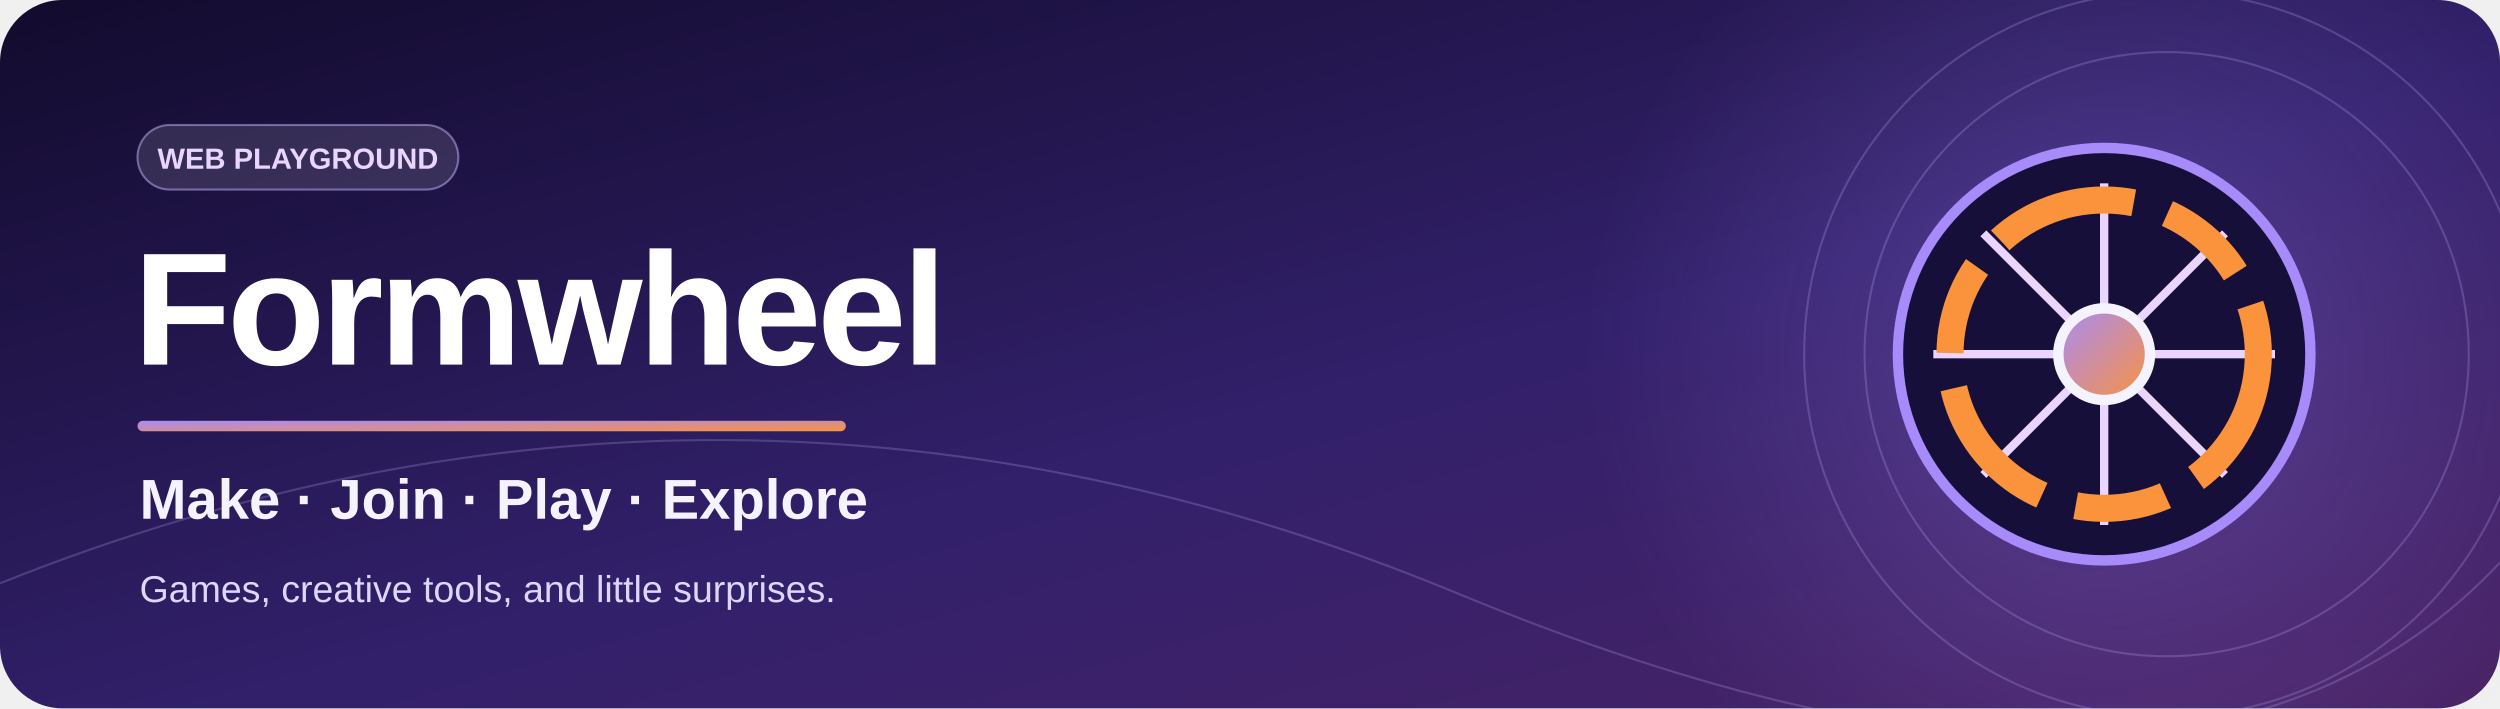
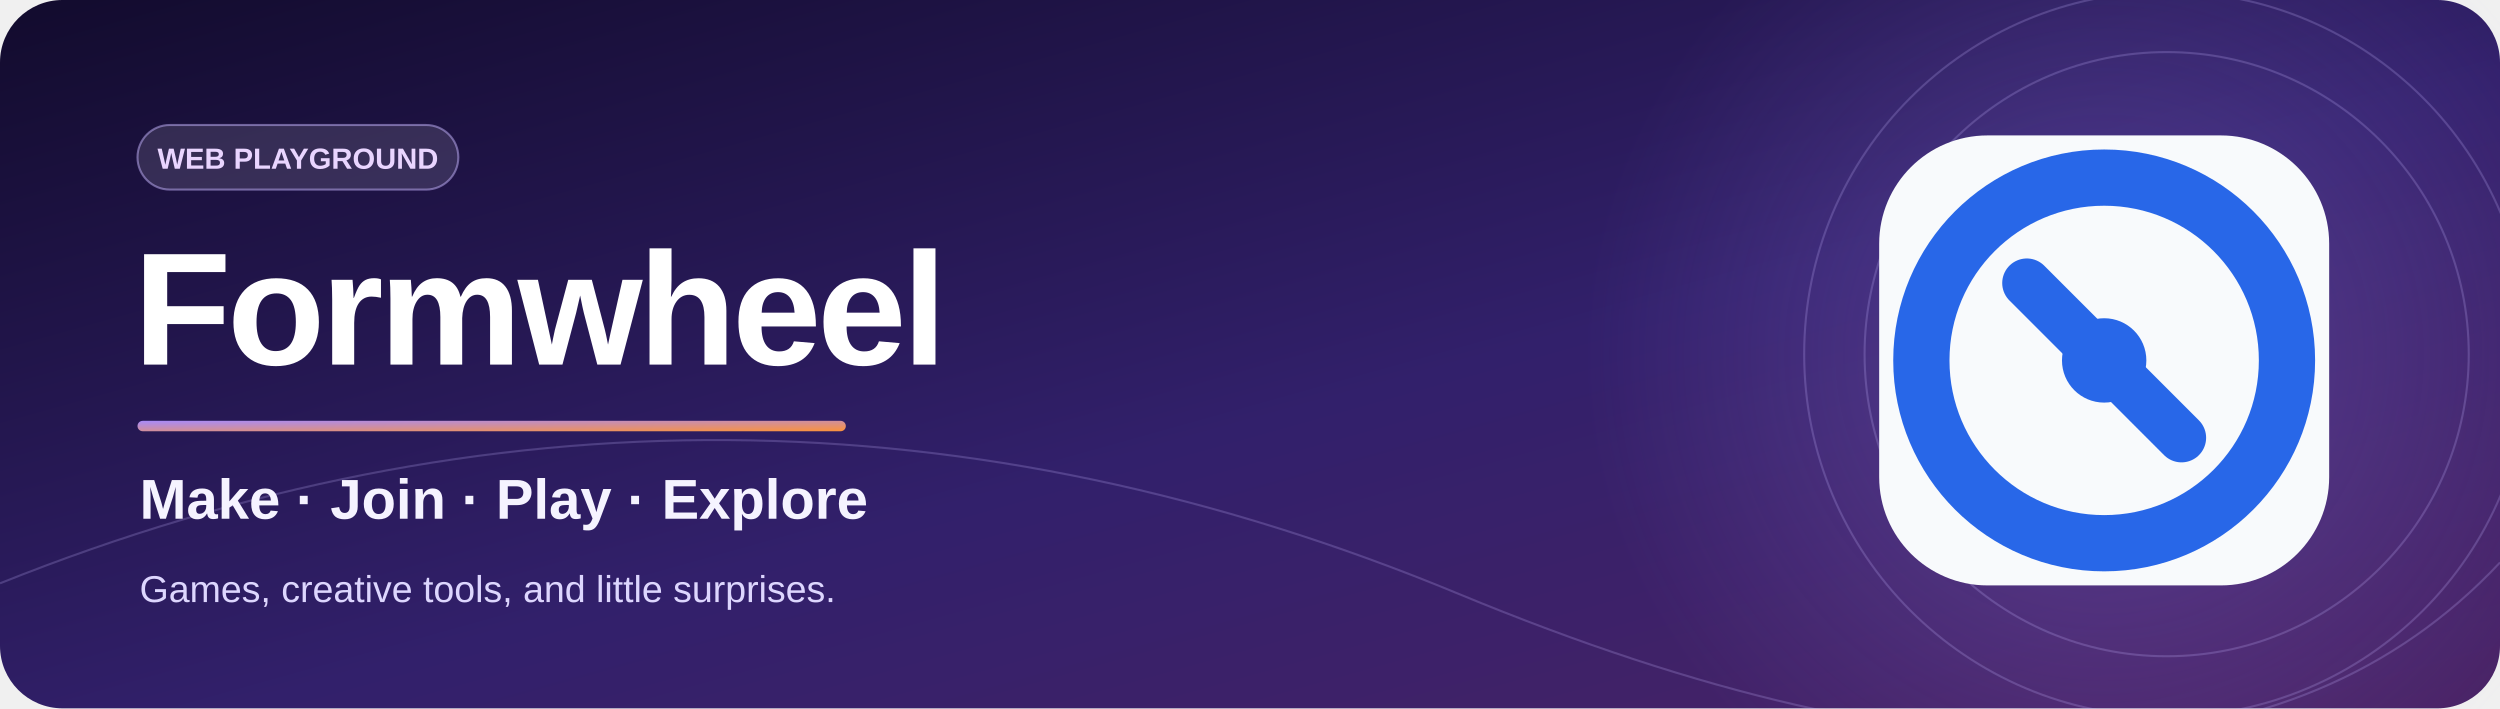
<svg xmlns="http://www.w3.org/2000/svg" width="1200" height="340" viewBox="0 0 1200 340" role="img" aria-labelledby="title desc">
  <defs>
    <linearGradient id="bg" x1="0" y1="0" x2="1" y2="1">
      <stop stop-color="#120B2D" />
      <stop offset=".55" stop-color="#32206B" />
      <stop offset="1" stop-color="#4A2366" />
    </linearGradient>
    <linearGradient id="accent" x1="0" y1="0" x2="1" y2="1">
      <stop stop-color="#A78BFA" />
      <stop offset="1" stop-color="#FB923C" />
    </linearGradient>
    <radialGradient id="glow">
      <stop stop-color="#A78BFA" stop-opacity=".28" />
      <stop offset="1" stop-color="#A78BFA" stop-opacity="0" />
    </radialGradient>
  </defs>
  <rect width="1200" height="340" rx="30" fill="url(#bg)" />
  <circle cx="1010" cy="170" r="250" fill="url(#glow)" />
  <g opacity=".23" fill="none" stroke="#C4B5FD">
    <circle cx="1040" cy="170" r="145" />
    <circle cx="1040" cy="170" r="174" />
    <path d="M0 280Q350 140 700 285T1200 270" />
  </g>
-   <g transform="translate(1010 170)">
-     <circle r="99" fill="#160F39" stroke="#A78BFA" stroke-width="5" />
-     <g stroke="#E9D5FF" stroke-width="4">
-       <path d="M0 -82V82M-82 0H82M-58 -58L58 58M58 -58L-58 58" />
+   <g transform="translate(902 65)">
+     <rect x="0" y="0" width="216" height="216" rx="52" fill="#F8FAFC" />
+     <g transform="translate(0 0) scale(3.375)">
+       <circle cx="32" cy="32" r="26" fill="none" stroke="#2867e8" stroke-width="8" />
+       <circle cx="32" cy="32" r="6" fill="#2867e8" />
+       <path d="M21 21 L43 43" fill="none" stroke="#2867e8" stroke-width="7" stroke-linecap="round" />
    </g>
-     <circle r="74" fill="none" stroke="#FB923C" stroke-width="13" stroke-dasharray="69 17 44 17 69 17 44 17 69 17 44 17" />
-     <circle r="22" fill="url(#accent)" stroke="#F5F3FF" stroke-width="5" />
  </g>
  <rect x="66" y="60" width="154" height="31" rx="15.5" fill="#FFFFFF" fill-opacity=".12" stroke="#C4B5FD" stroke-opacity=".5" />
  <text x="143" y="81" font-family="Arial,sans-serif" font-size="14" font-weight="700" text-anchor="middle" fill="#E9D5FF">WEB PLAYGROUND</text>
  <text x="64" y="175" font-family="Arial,sans-serif" font-size="77" font-weight="800" letter-spacing="-2" fill="#FFFFFF">Formwheel</text>
  <rect x="66" y="202" width="340" height="5" rx="2.5" fill="url(#accent)" />
  <text x="67" y="249" font-family="Arial,sans-serif" font-size="27" font-weight="600" fill="#F5F3FF">Make · Join · Play · Explore</text>
  <text x="67" y="289" font-family="Arial,sans-serif" font-size="18" fill="#DDD6FE">Games, creative tools, and little surprises.</text>
</svg>
